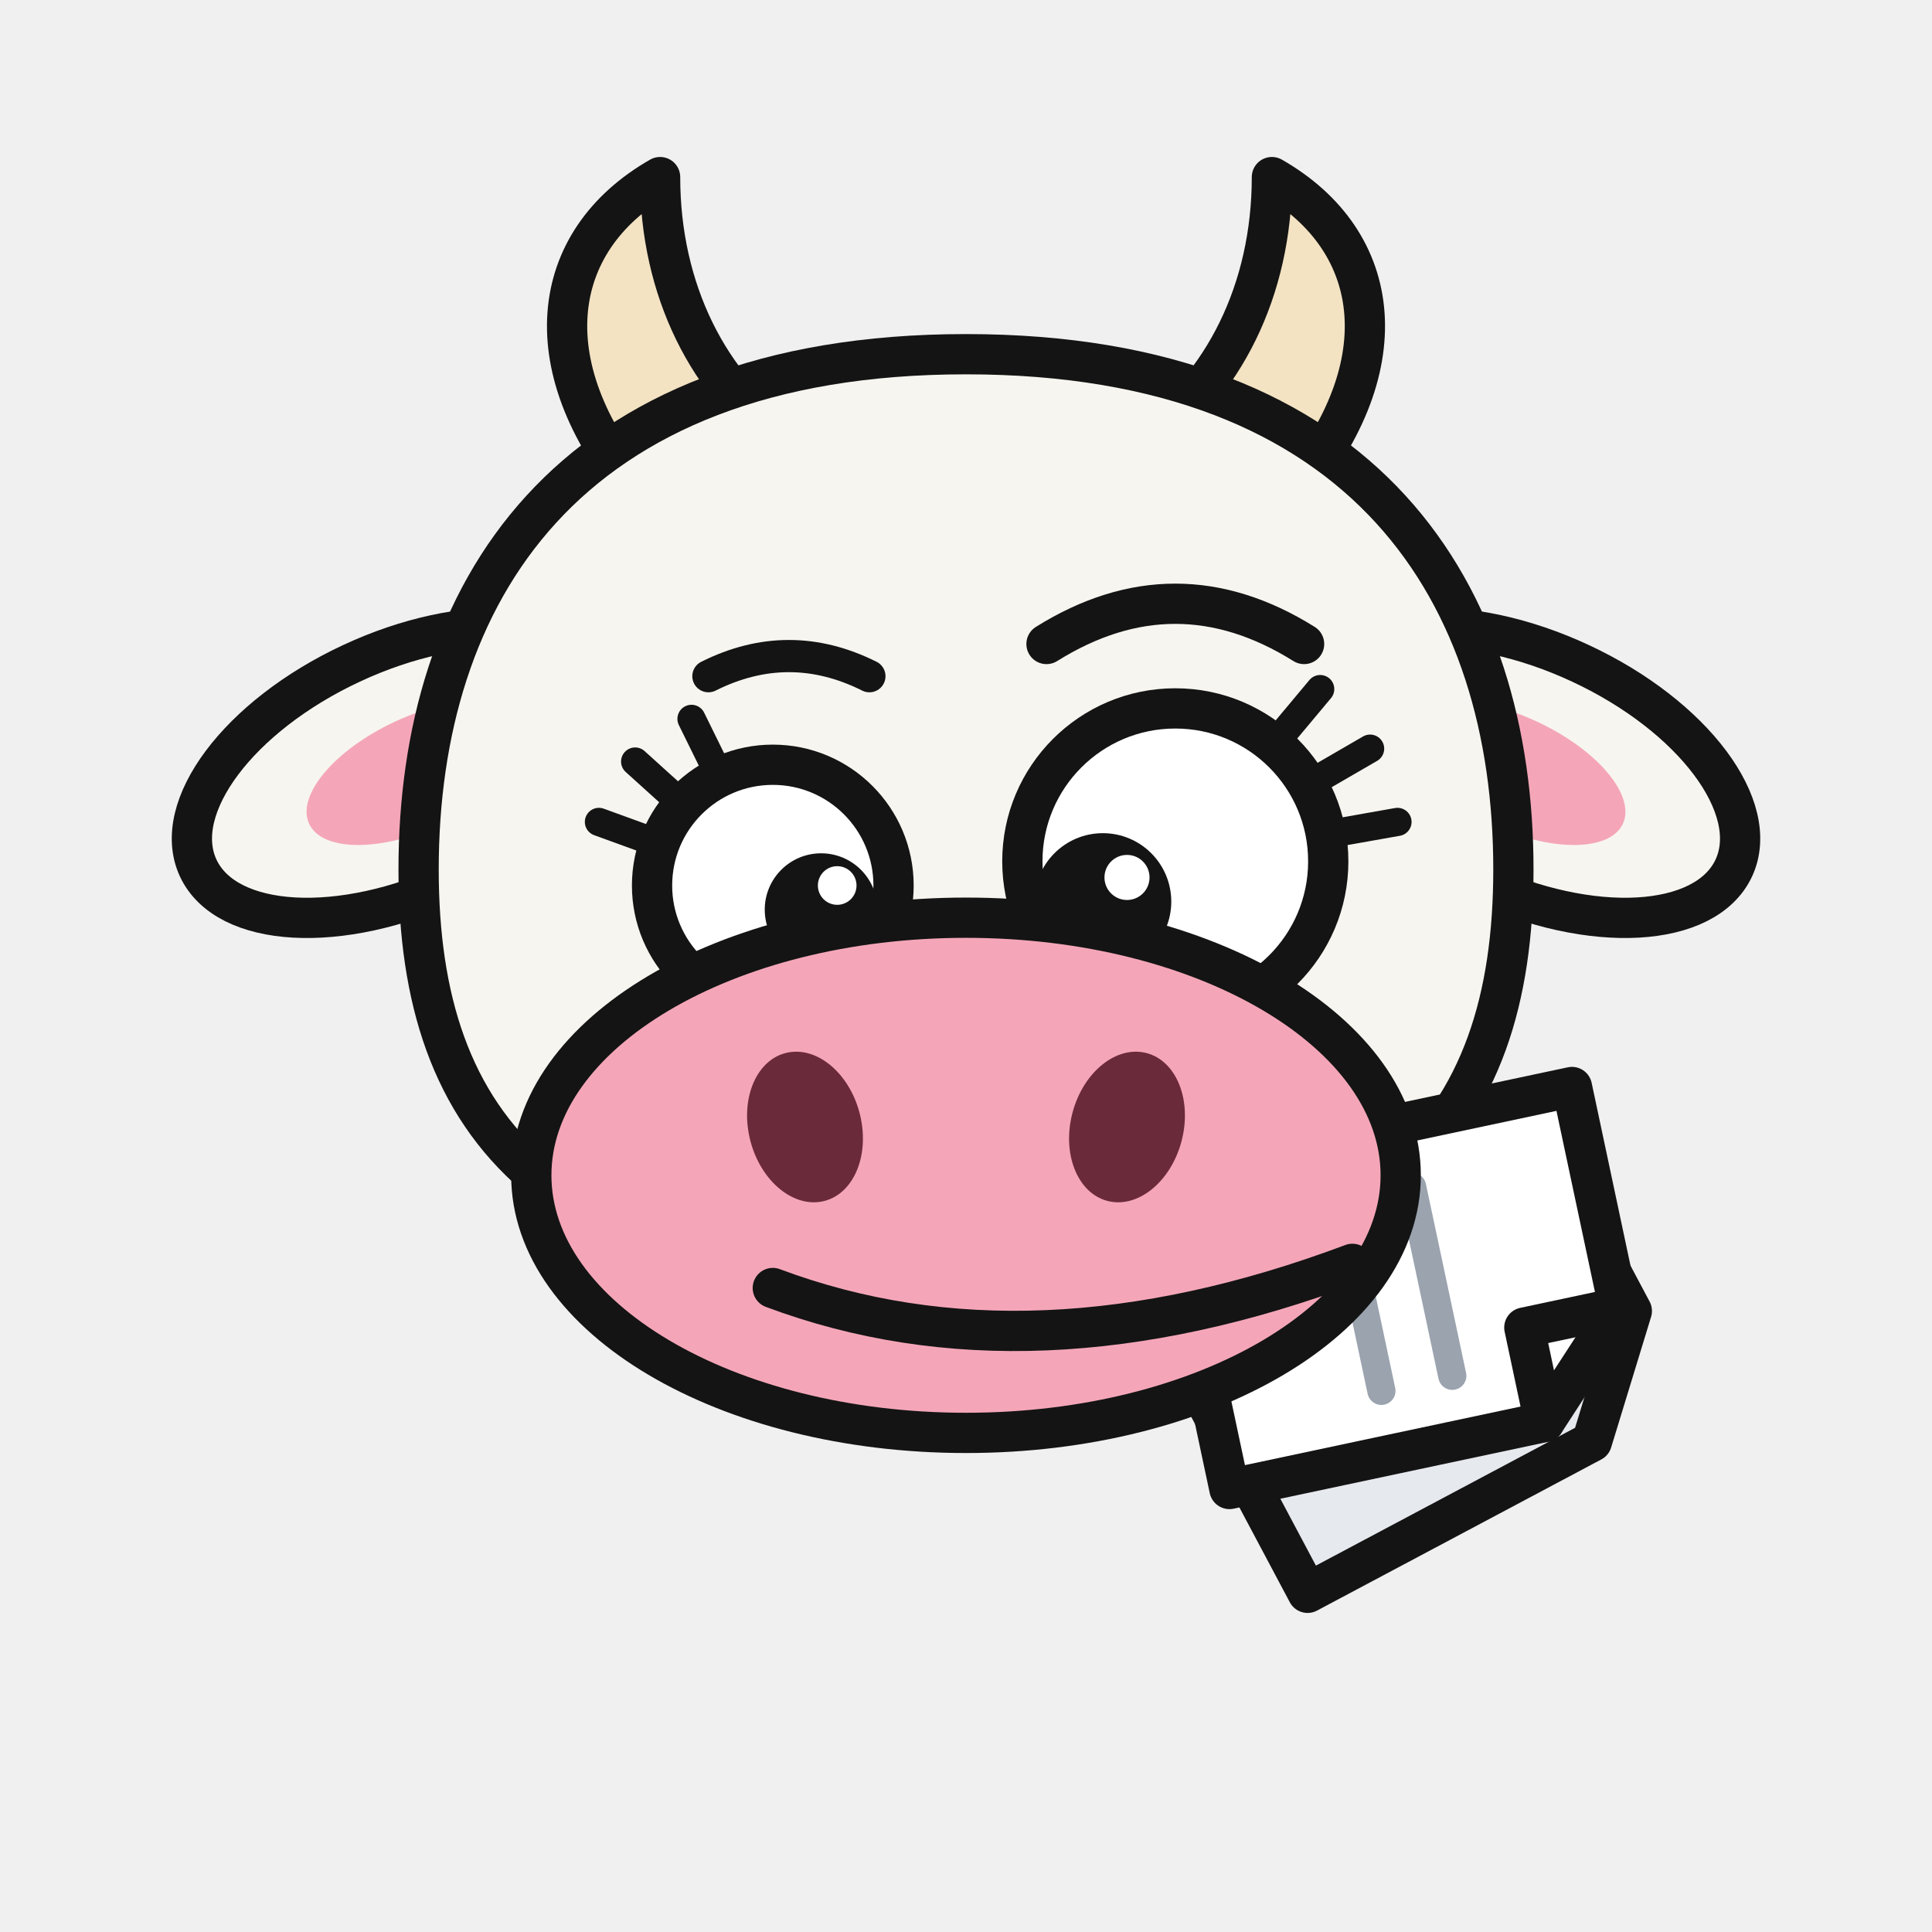
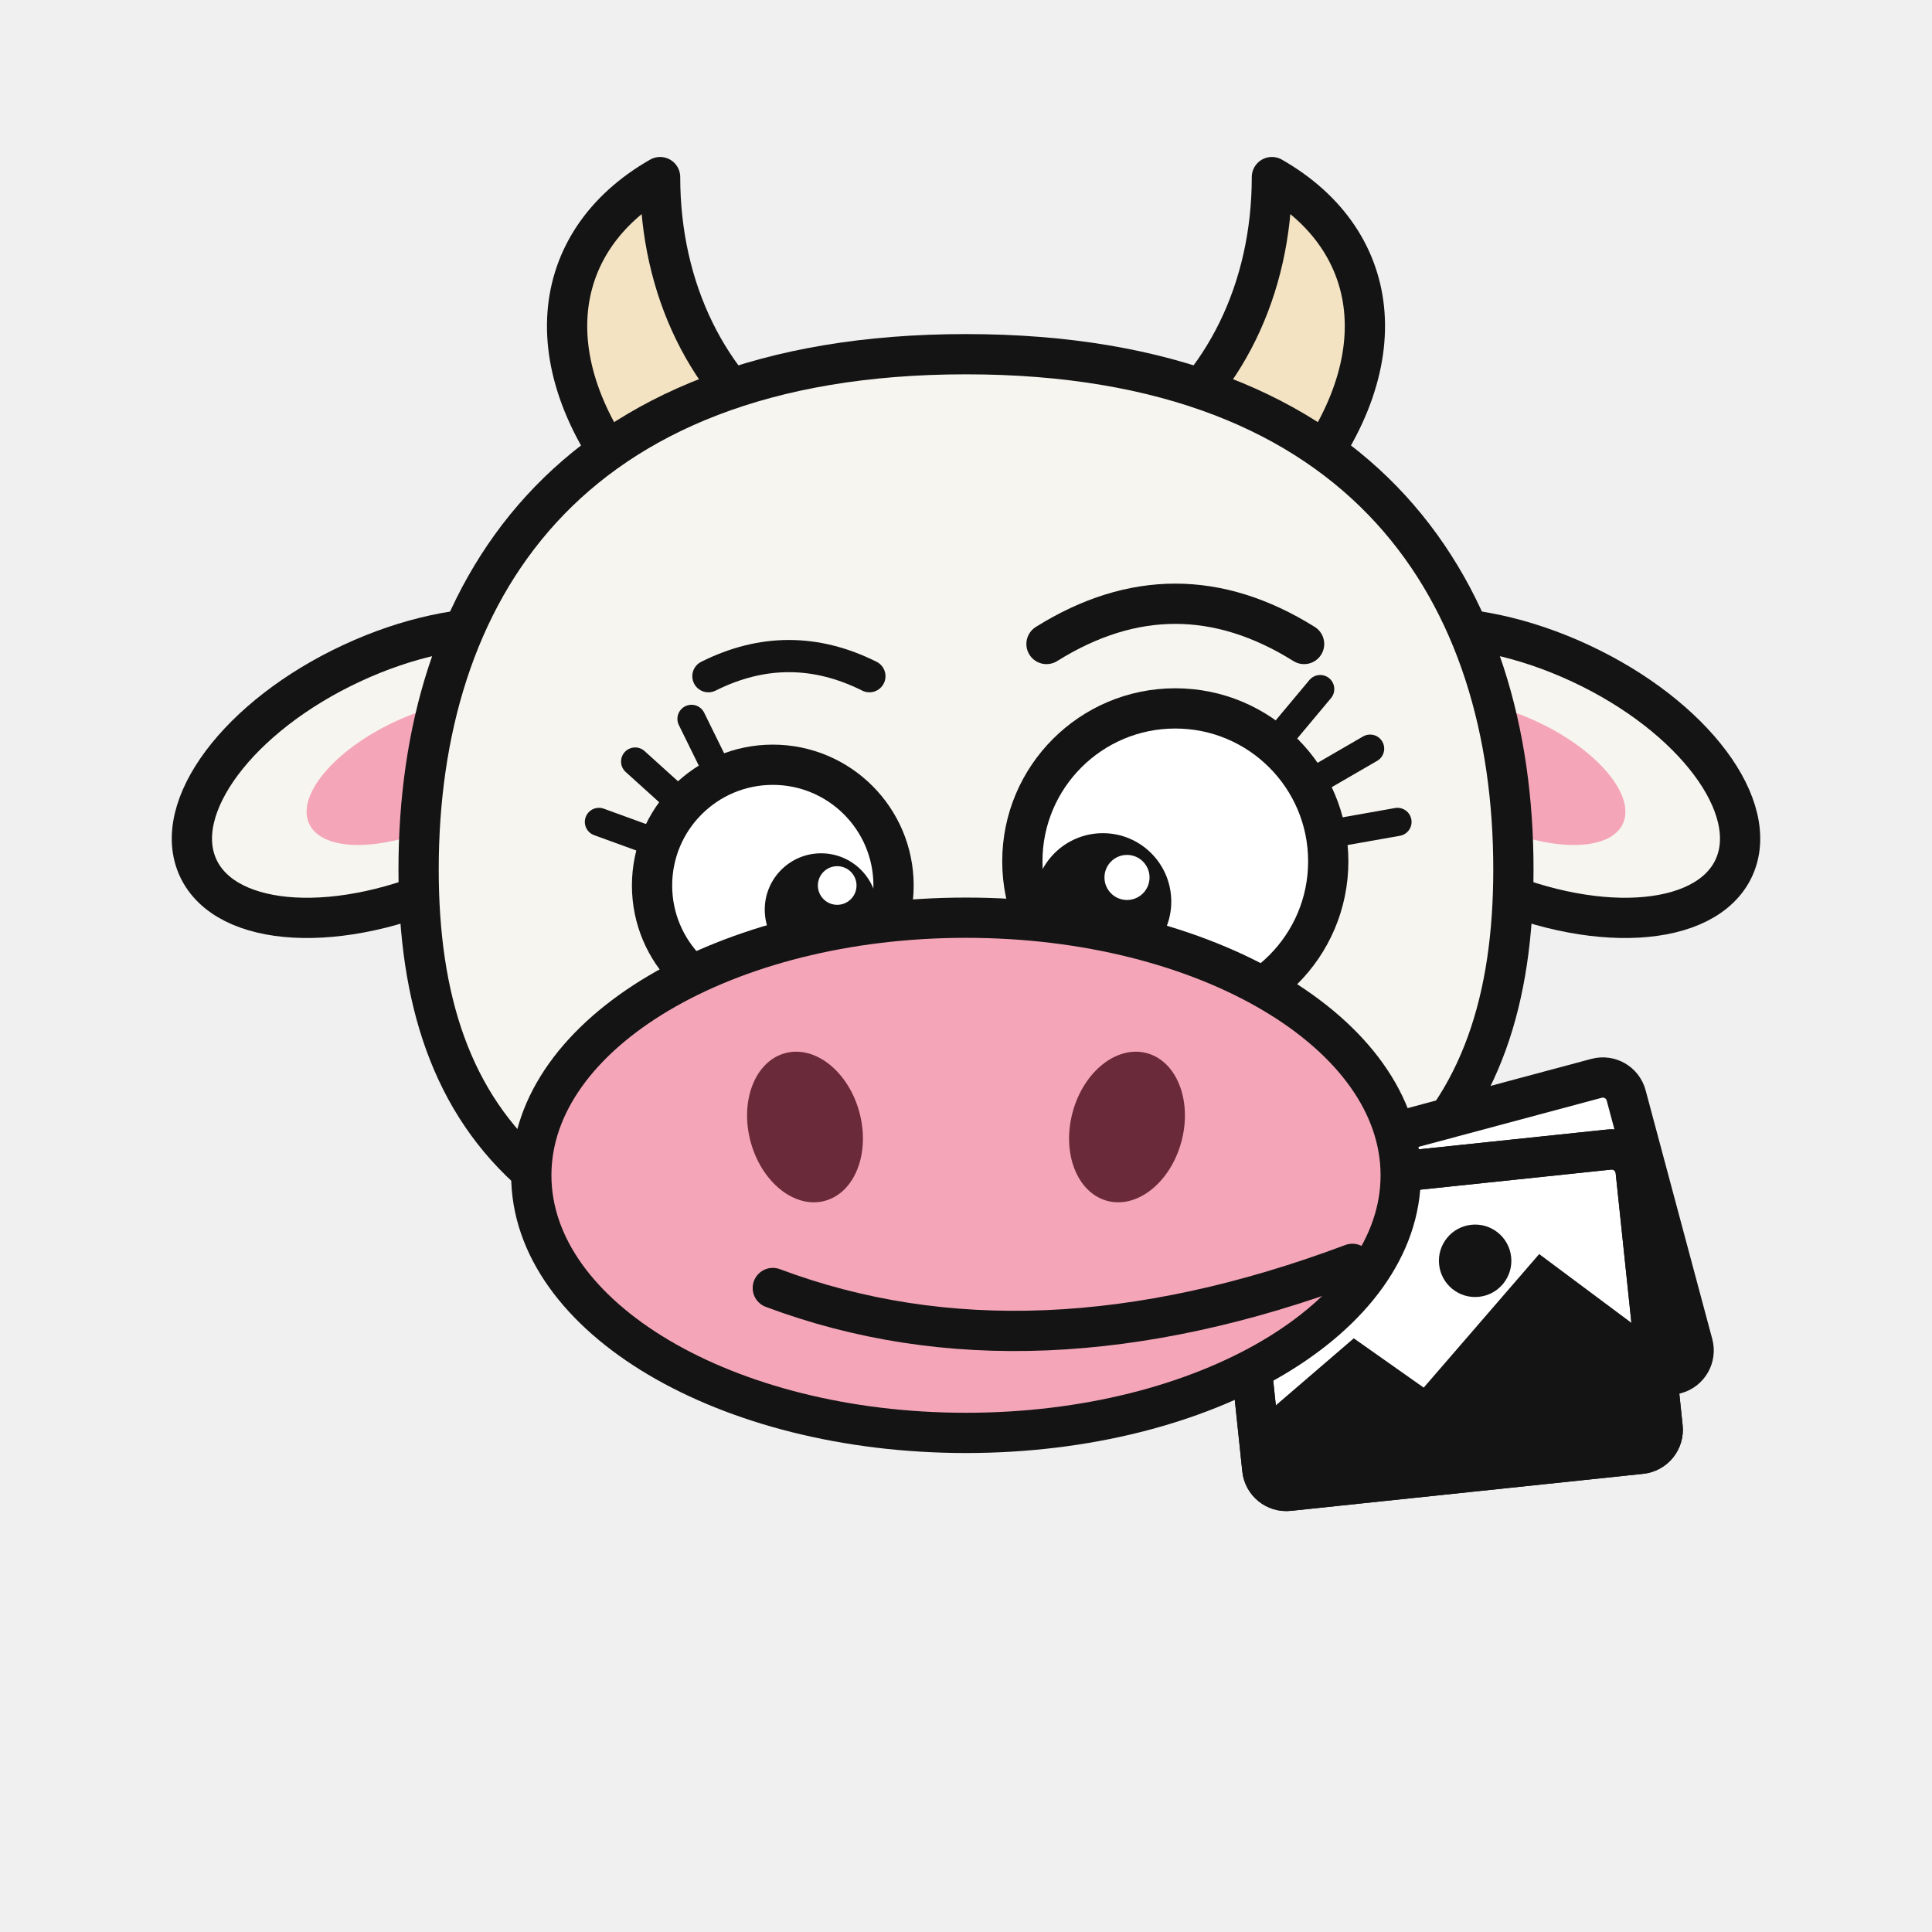
<svg xmlns="http://www.w3.org/2000/svg" viewBox="0 0 240 240" width="480" height="480" role="img" aria-label="mootui cow logo">
  <g stroke="#141414" stroke-width="5" stroke-linejoin="round" stroke-linecap="round">
    <path d="M80 62 C66 46 68 30 82 22 C82 36 88 48 98 55 Z" fill="#F3E3C3" />
    <path d="M160 62 C174 46 172 30 158 22 C158 36 152 48 142 55 Z" fill="#F3E3C3" />
    <ellipse cx="50" cy="96" rx="28" ry="15" transform="rotate(-25 50 96)" fill="#F7F5EF" />
    <ellipse cx="52" cy="96" rx="15" ry="7" transform="rotate(-25 52 96)" fill="#F4A6B8" stroke="none" />
    <ellipse cx="190" cy="96" rx="28" ry="15" transform="rotate(25 190 96)" fill="#F7F5EF" />
    <ellipse cx="188" cy="96" rx="15" ry="7" transform="rotate(25 188 96)" fill="#F4A6B8" stroke="none" />
    <path d="M120 44 C170 44 188 74 188 108 C188 140 172 160 120 160 C68 160 52 140 52 108 C52 74 70 44 120 44 Z" fill="#F7F5EF" />
-     <g transform="translate(176 168) rotate(62) translate(-20 -26)">
-       <path d="M0 0 H28 L40 12 V52 H0 Z" fill="#E6E9EE" />
+     <defs>
+       <clipPath id="photo">
+         <rect width="50" height="38" rx="3" />
+       </clipPath>
+     </defs>
+     <g transform="translate(182 158) rotate(-15) translate(-25 -19)">
+       <rect width="50" height="38" rx="3" fill="#FFFFFF" />
    </g>
-     <g transform="translate(174 160) rotate(78) translate(-20 -26)">
-       <path d="M0 0 H28 L40 12 V52 H0 Z" fill="#FFFFFF" />
-       <path d="M28 0 V12 H40" fill="none" />
-       <path d="M8 22 H32 M8 31 H32 M8 40 H24" stroke="#9AA3AE" stroke-width="3.5" />
+     <g transform="translate(180 164) rotate(-6) translate(-25 -19)">
+       <rect width="50" height="38" rx="3" fill="#FFFFFF" />
+       <g clip-path="url(#photo)" stroke="none" fill="#141414">
+         <circle cx="29" cy="12" r="4.5" />
+         <path d="M0 29 L13 20 L21 27 L37 12 L50 24 V38 H0 Z" />
+       </g>
+       <rect width="50" height="38" rx="3" fill="none" />
    </g>
    <circle cx="96" cy="110" r="15" fill="#FFFFFF" />
    <circle cx="102" cy="113" r="7" fill="#141414" stroke="none" />
    <circle cx="146" cy="107" r="19" fill="#FFFFFF" />
    <circle cx="137" cy="112" r="8.5" fill="#141414" stroke="none" />
    <path d="M130 80 Q146 70 162 80" fill="none" />
    <path d="M88 84 Q98 79 108 84" fill="none" stroke-width="4" />
    <path d="M81.0 104.5 L74.4 102.1 M84.1 99.3 L78.9 94.6 M89.0 95.6 L85.9 89.3" fill="none" stroke-width="3.5" />
    <path d="M158.9 91.7 L164.0 85.6 M163.3 97.0 L170.2 93.0 M165.7 103.5 L173.6 102.1" fill="none" stroke-width="3.5" />
    <ellipse cx="120" cy="146" rx="54" ry="32" fill="#F4A6B8" />
    <ellipse cx="100" cy="140" rx="7" ry="9.5" transform="rotate(-15 100 140)" fill="#6B2A3A" stroke="none" />
    <ellipse cx="140" cy="140" rx="7" ry="9.5" transform="rotate(15 140 140)" fill="#6B2A3A" stroke="none" />
    <path d="M96 160 Q128 172 168 157" fill="none" />
  </g>
  <circle cx="104" cy="110" r="2.4" fill="#FFFFFF" />
  <circle cx="140" cy="109" r="2.8" fill="#FFFFFF" />
</svg>
